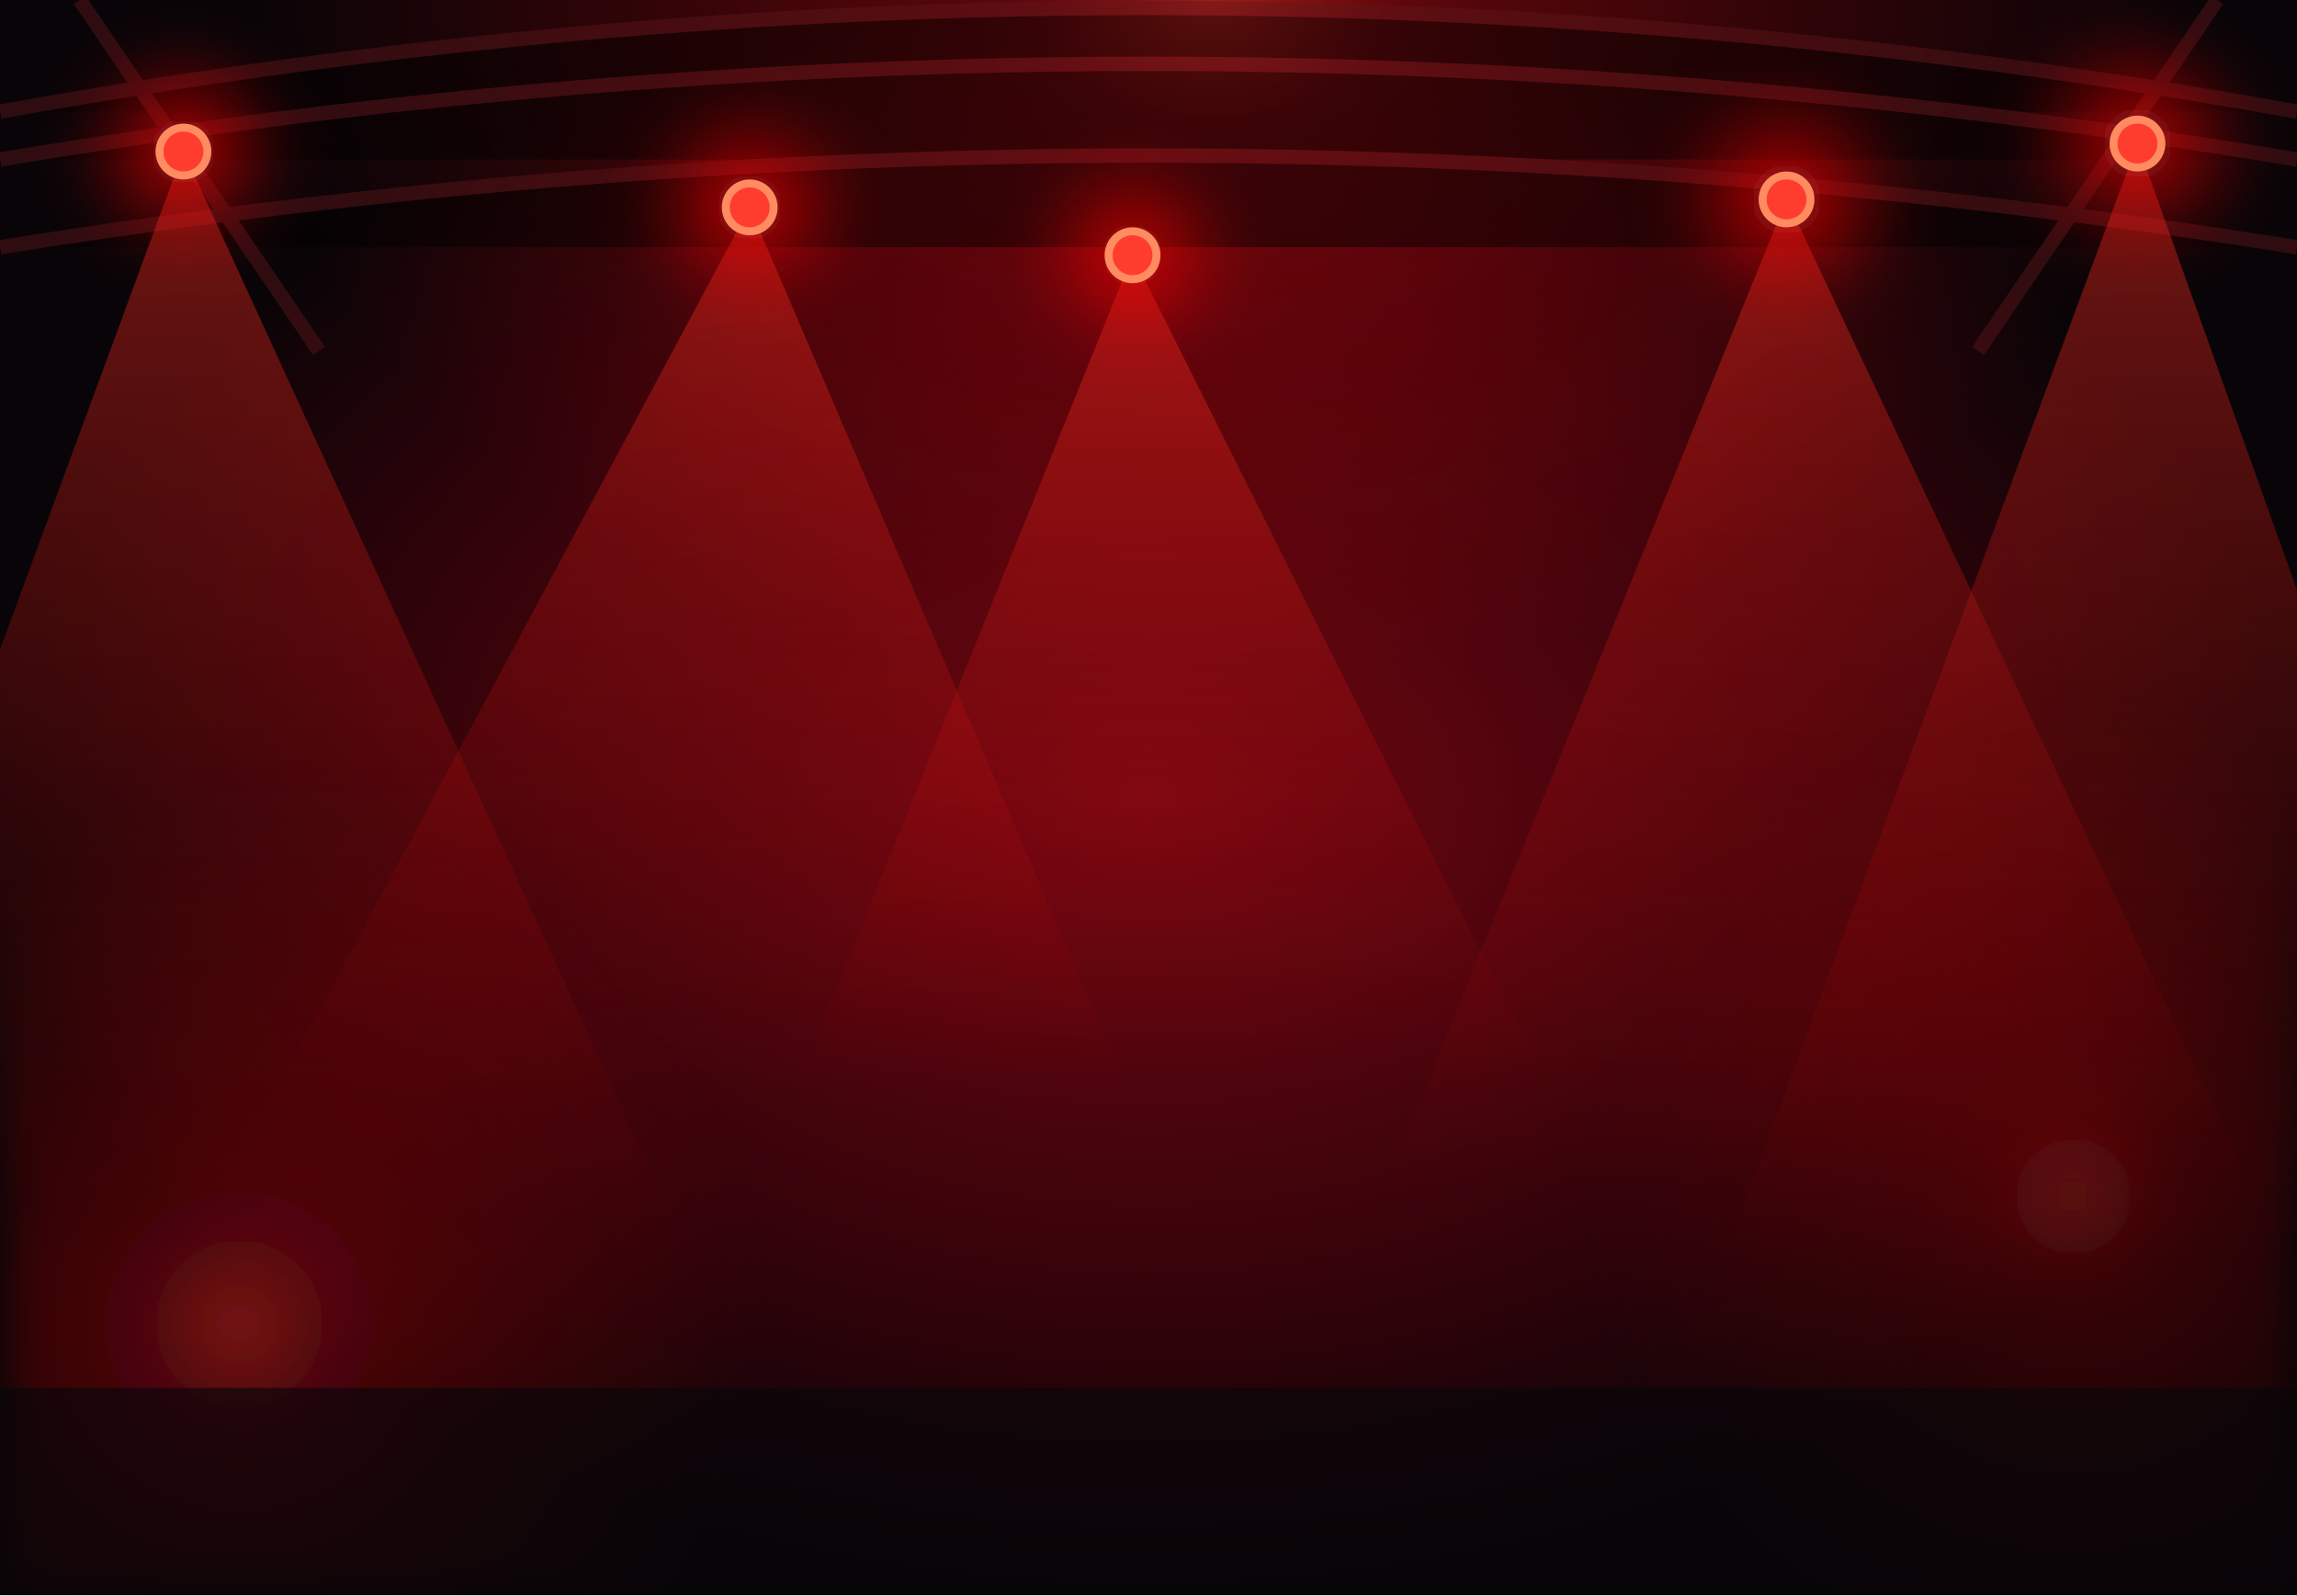
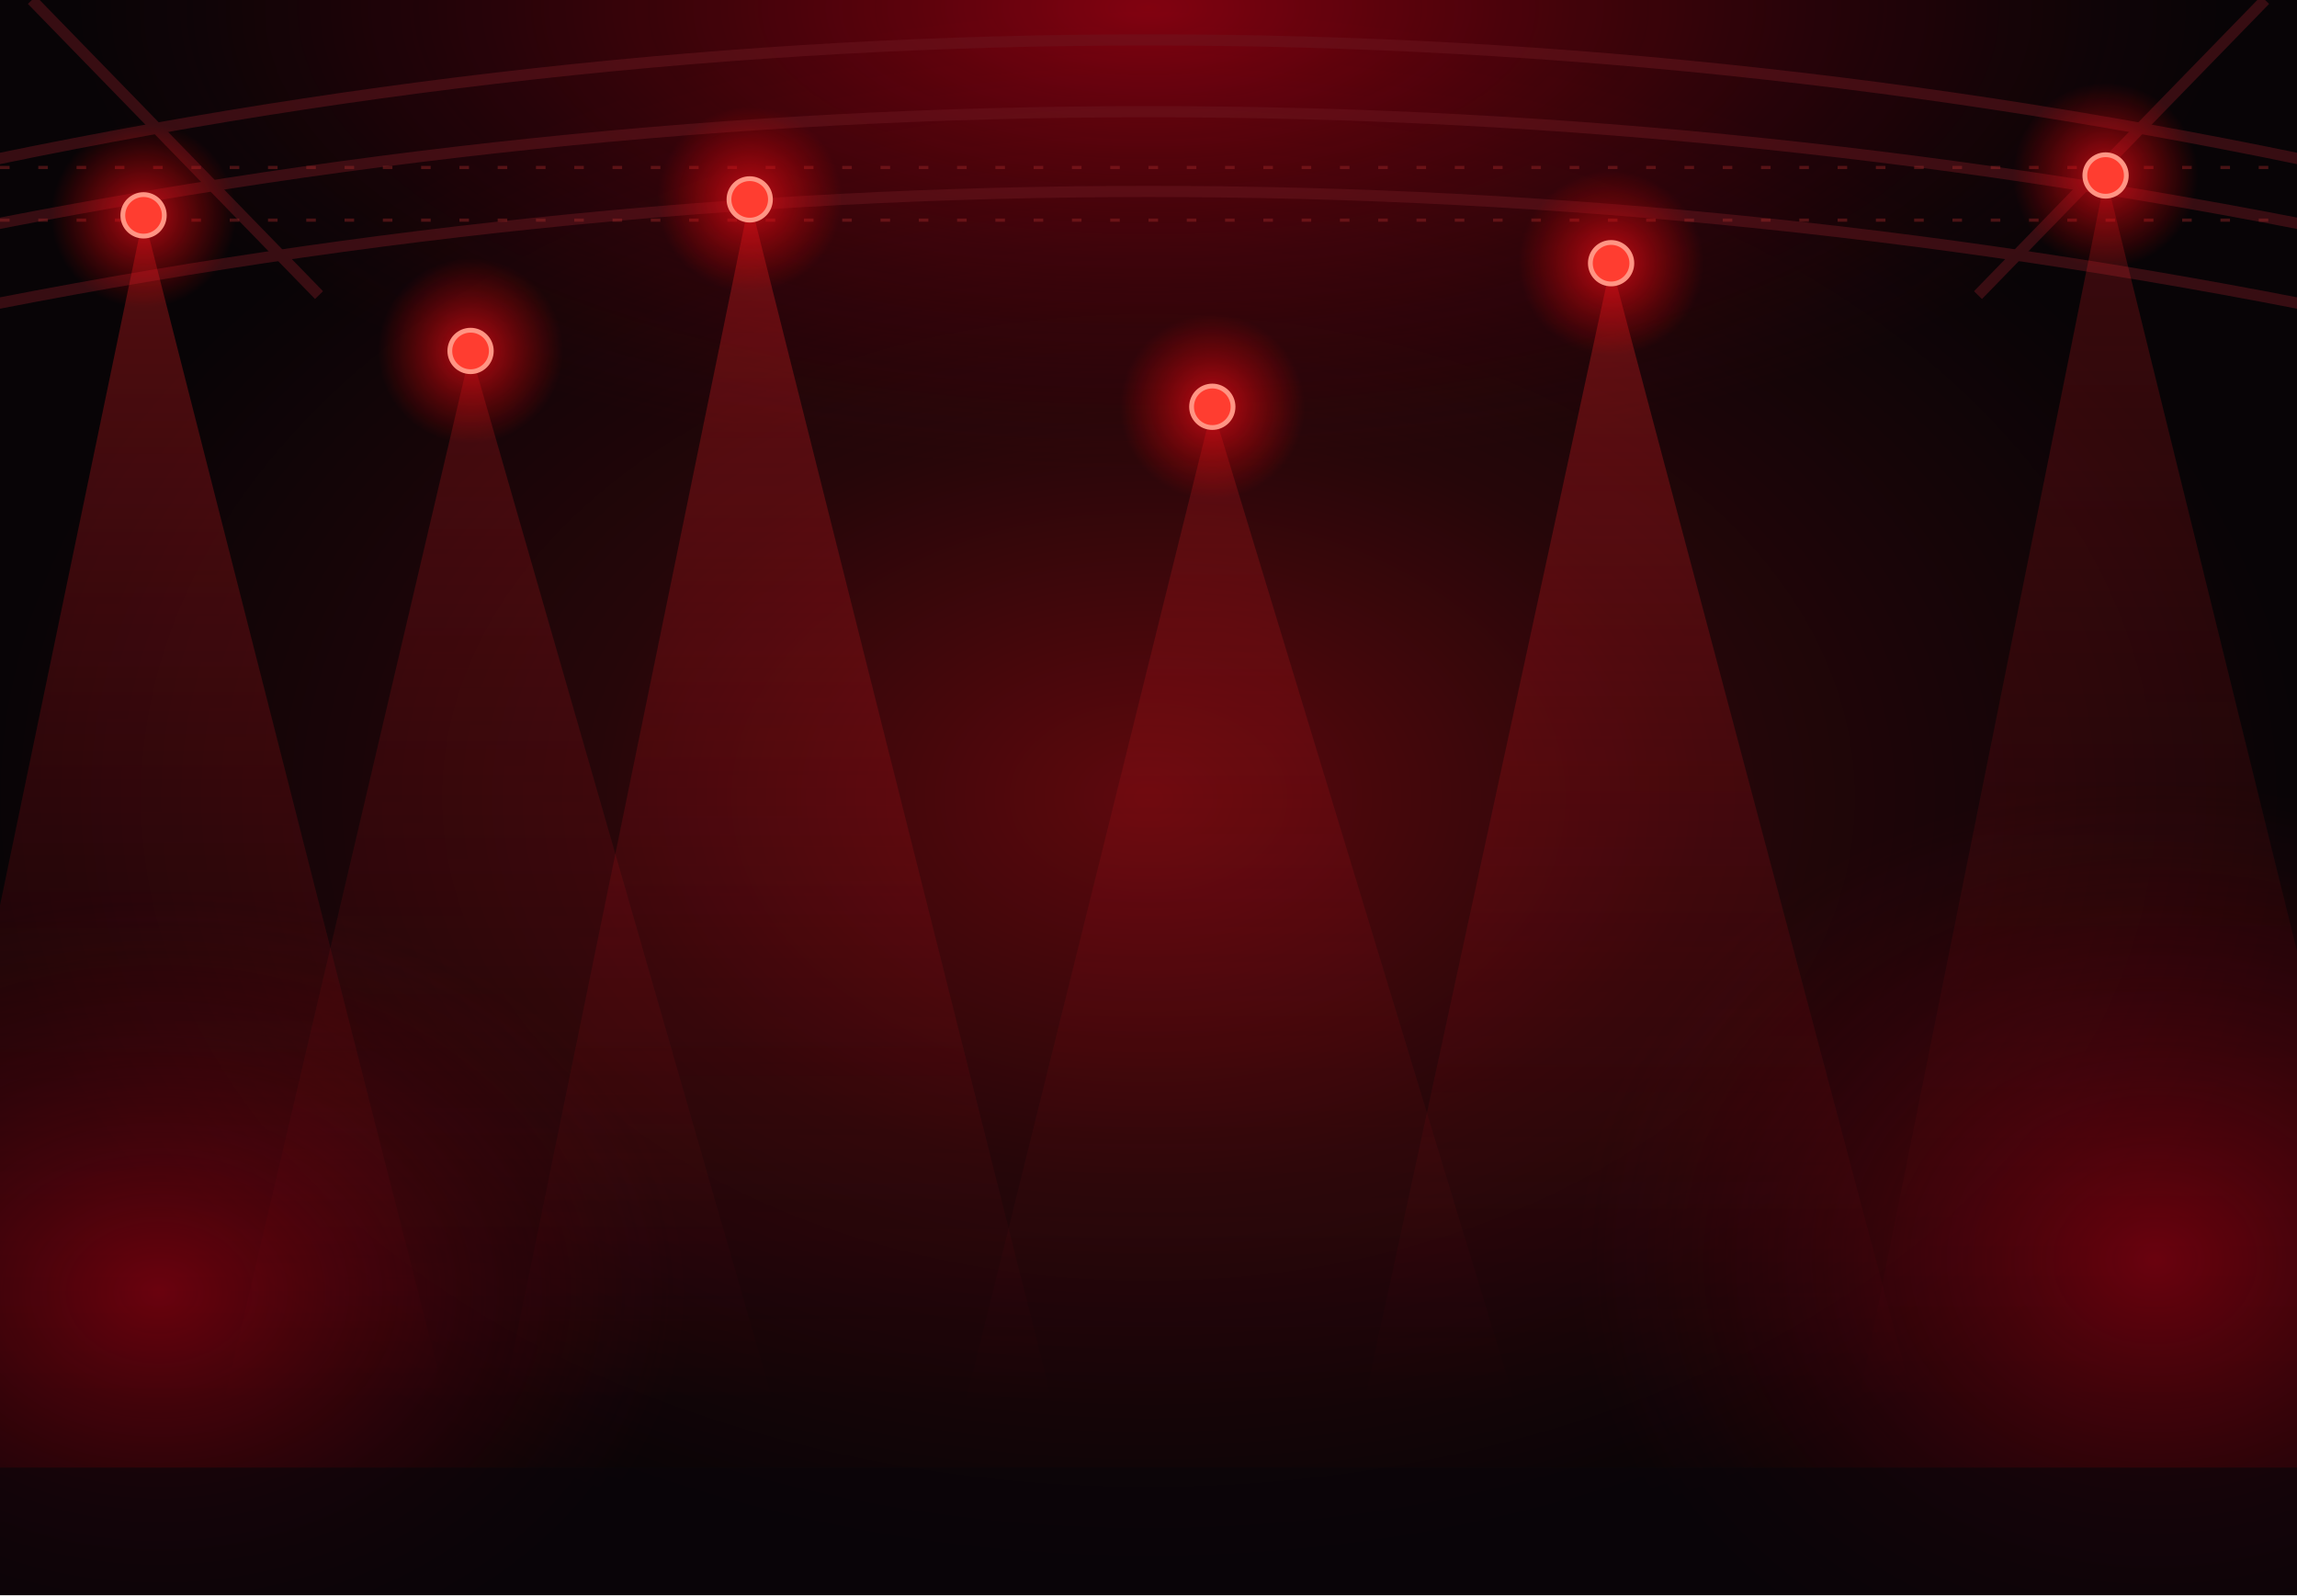
<svg xmlns="http://www.w3.org/2000/svg" viewBox="0 0 1440 1000" preserveAspectRatio="xMidYMid slice">
  <defs>
    <radialGradient id="bg">
-       <stop stop-color="#700611" />
-       <stop offset=".62" stop-color="#36030a" />
-       <stop offset="1" stop-color="#090407" />
+       <stop stop-color="#5e080d" />
+       <stop offset=".48" stop-color="#260609" />
+       <stop offset="1" stop-color="#080406" />
    </radialGradient>
-     <radialGradient id="glow">
-       <stop stop-color="#ff2b23" stop-opacity=".95" />
-       <stop offset=".2" stop-color="#f40b12" stop-opacity=".55" />
-       <stop offset="1" stop-color="#d00000" stop-opacity="0" />
+     <radialGradient id="halo">
+       <stop stop-color="#ff3c27" stop-opacity=".85" />
+       <stop offset=".26" stop-color="#eb0913" stop-opacity=".55" />
+       <stop offset="1" stop-color="#d90000" stop-opacity="0" />
    </radialGradient>
    <linearGradient id="beam" x1="0" y1="0" x2="0" y2="1">
-       <stop stop-color="#ff3025" stop-opacity=".65" />
-       <stop offset="1" stop-color="#d50000" stop-opacity="0" />
+       <stop stop-color="#ff2428" stop-opacity=".8" />
+       <stop offset="1" stop-color="#bf0616" stop-opacity="0" />
    </linearGradient>
-     <filter id="blur">
-       <feGaussianBlur stdDeviation="15" />
-     </filter>
+     <radialGradient id="wash">
+       <stop stop-color="#d90016" stop-opacity=".65" />
+       <stop offset="1" stop-color="#69000b" stop-opacity="0" />
+     </radialGradient>
  </defs>
  <rect width="1440" height="1000" fill="url(#bg)" />
-   <ellipse cx="760" cy="0" rx="610" ry="430" fill="url(#glow)" opacity=".65" />
-   <g stroke="#5e171b" stroke-width="9" opacity=".45">
-     <path d="M0 70Q720 -60 1440 70M0 100Q720 -20 1440 100M0 155Q720 40 1440 155" />
-     <path d="M50 0L200 220M1390 0L1240 220" />
+   <ellipse cx="720" cy="5" rx="680" ry="290" fill="url(#wash)" opacity=".9" />
+   <g stroke="#6d1720" fill="none" stroke-width="7" opacity=".47">
+     <path d="M-50 110 Q720 -60 1490 110 M-50 150 Q720 -10 1490 150 M-50 200 Q720 40 1490 200" />
+     <path d="M20 0 L200 185 M1420 0 L1240 185" />
  </g>
-   <g fill="url(#beam)" opacity=".65">
-     <path d="M115 95L-130 760 420 760Z" />
-     <path d="M470 130L170 690 710 690Z" />
-     <path d="M710 160L500 680 970 680Z" />
-     <path d="M1120 125L870 740 1410 740Z" />
-     <path d="M1340 90L1080 790 1590 790Z" />
+   <g opacity=".4" stroke="#a42a2a" stroke-width="2">
+     <path d="M0 105L1440 105 M0 138L1440 138" stroke-dasharray="6 18" />
  </g>
-   <g fill="url(#glow)" filter="url(#blur)">
-     <circle cx="115" cy="95" r="74" />
-     <circle cx="470" cy="130" r="75" />
-     <circle cx="710" cy="160" r="70" />
-     <circle cx="1120" cy="125" r="80" />
-     <circle cx="1340" cy="90" r="80" />
-     <circle cx="150" cy="830" r="320" opacity=".5" />
-     <circle cx="1300" cy="750" r="300" opacity=".35" />
+   <path d="M90 135 L-65 880 L280 880 Z" fill="url(#beam)" opacity="0.39" />
+   <path d="M295 220 L140 880 L485 880 Z" fill="url(#beam)" opacity="0.27" />
+   <path d="M470 125 L315 880 L660 880 Z" fill="url(#beam)" opacity="0.39" />
+   <path d="M760 255 L605 880 L950 880 Z" fill="url(#beam)" opacity="0.27" />
+   <path d="M1010 165 L855 880 L1200 880 Z" fill="url(#beam)" opacity="0.39" />
+   <path d="M1320 110 L1165 880 L1510 880 Z" fill="url(#beam)" opacity="0.27" />
+   <g>
+     <circle cx="90" cy="135" r="58" fill="url(#halo)" />
+     <circle cx="90" cy="135" r="13" fill="#ff3d30" stroke="#ff9584" stroke-width="3" />
+     <circle cx="295" cy="220" r="58" fill="url(#halo)" />
+     <circle cx="295" cy="220" r="13" fill="#ff3d30" stroke="#ff9584" stroke-width="3" />
+     <circle cx="470" cy="125" r="58" fill="url(#halo)" />
+     <circle cx="470" cy="125" r="13" fill="#ff3d30" stroke="#ff9584" stroke-width="3" />
+     <circle cx="760" cy="255" r="58" fill="url(#halo)" />
+     <circle cx="760" cy="255" r="13" fill="#ff3d30" stroke="#ff9584" stroke-width="3" />
+     <circle cx="1010" cy="165" r="58" fill="url(#halo)" />
+     <circle cx="1010" cy="165" r="13" fill="#ff3d30" stroke="#ff9584" stroke-width="3" />
+     <circle cx="1320" cy="110" r="58" fill="url(#halo)" />
+     <circle cx="1320" cy="110" r="13" fill="#ff3d30" stroke="#ff9584" stroke-width="3" />
  </g>
-   <g fill="#ff3d2e" stroke="#ff8b61" stroke-width="5">
-     <circle cx="115" cy="95" r="15" />
-     <circle cx="470" cy="130" r="15" />
-     <circle cx="710" cy="160" r="15" />
-     <circle cx="1120" cy="125" r="15" />
-     <circle cx="1340" cy="90" r="15" />
-   </g>
-   <rect y="870" width="1440" height="130" fill="#080609" opacity=".65" />
+   <ellipse cx="100" cy="810" rx="330" ry="250" fill="url(#wash)" opacity=".7" />
+   <ellipse cx="1350" cy="790" rx="360" ry="300" fill="url(#wash)" opacity=".7" />
+   <rect y="920" width="1440" height="80" fill="#090509" opacity=".65" />
</svg>
